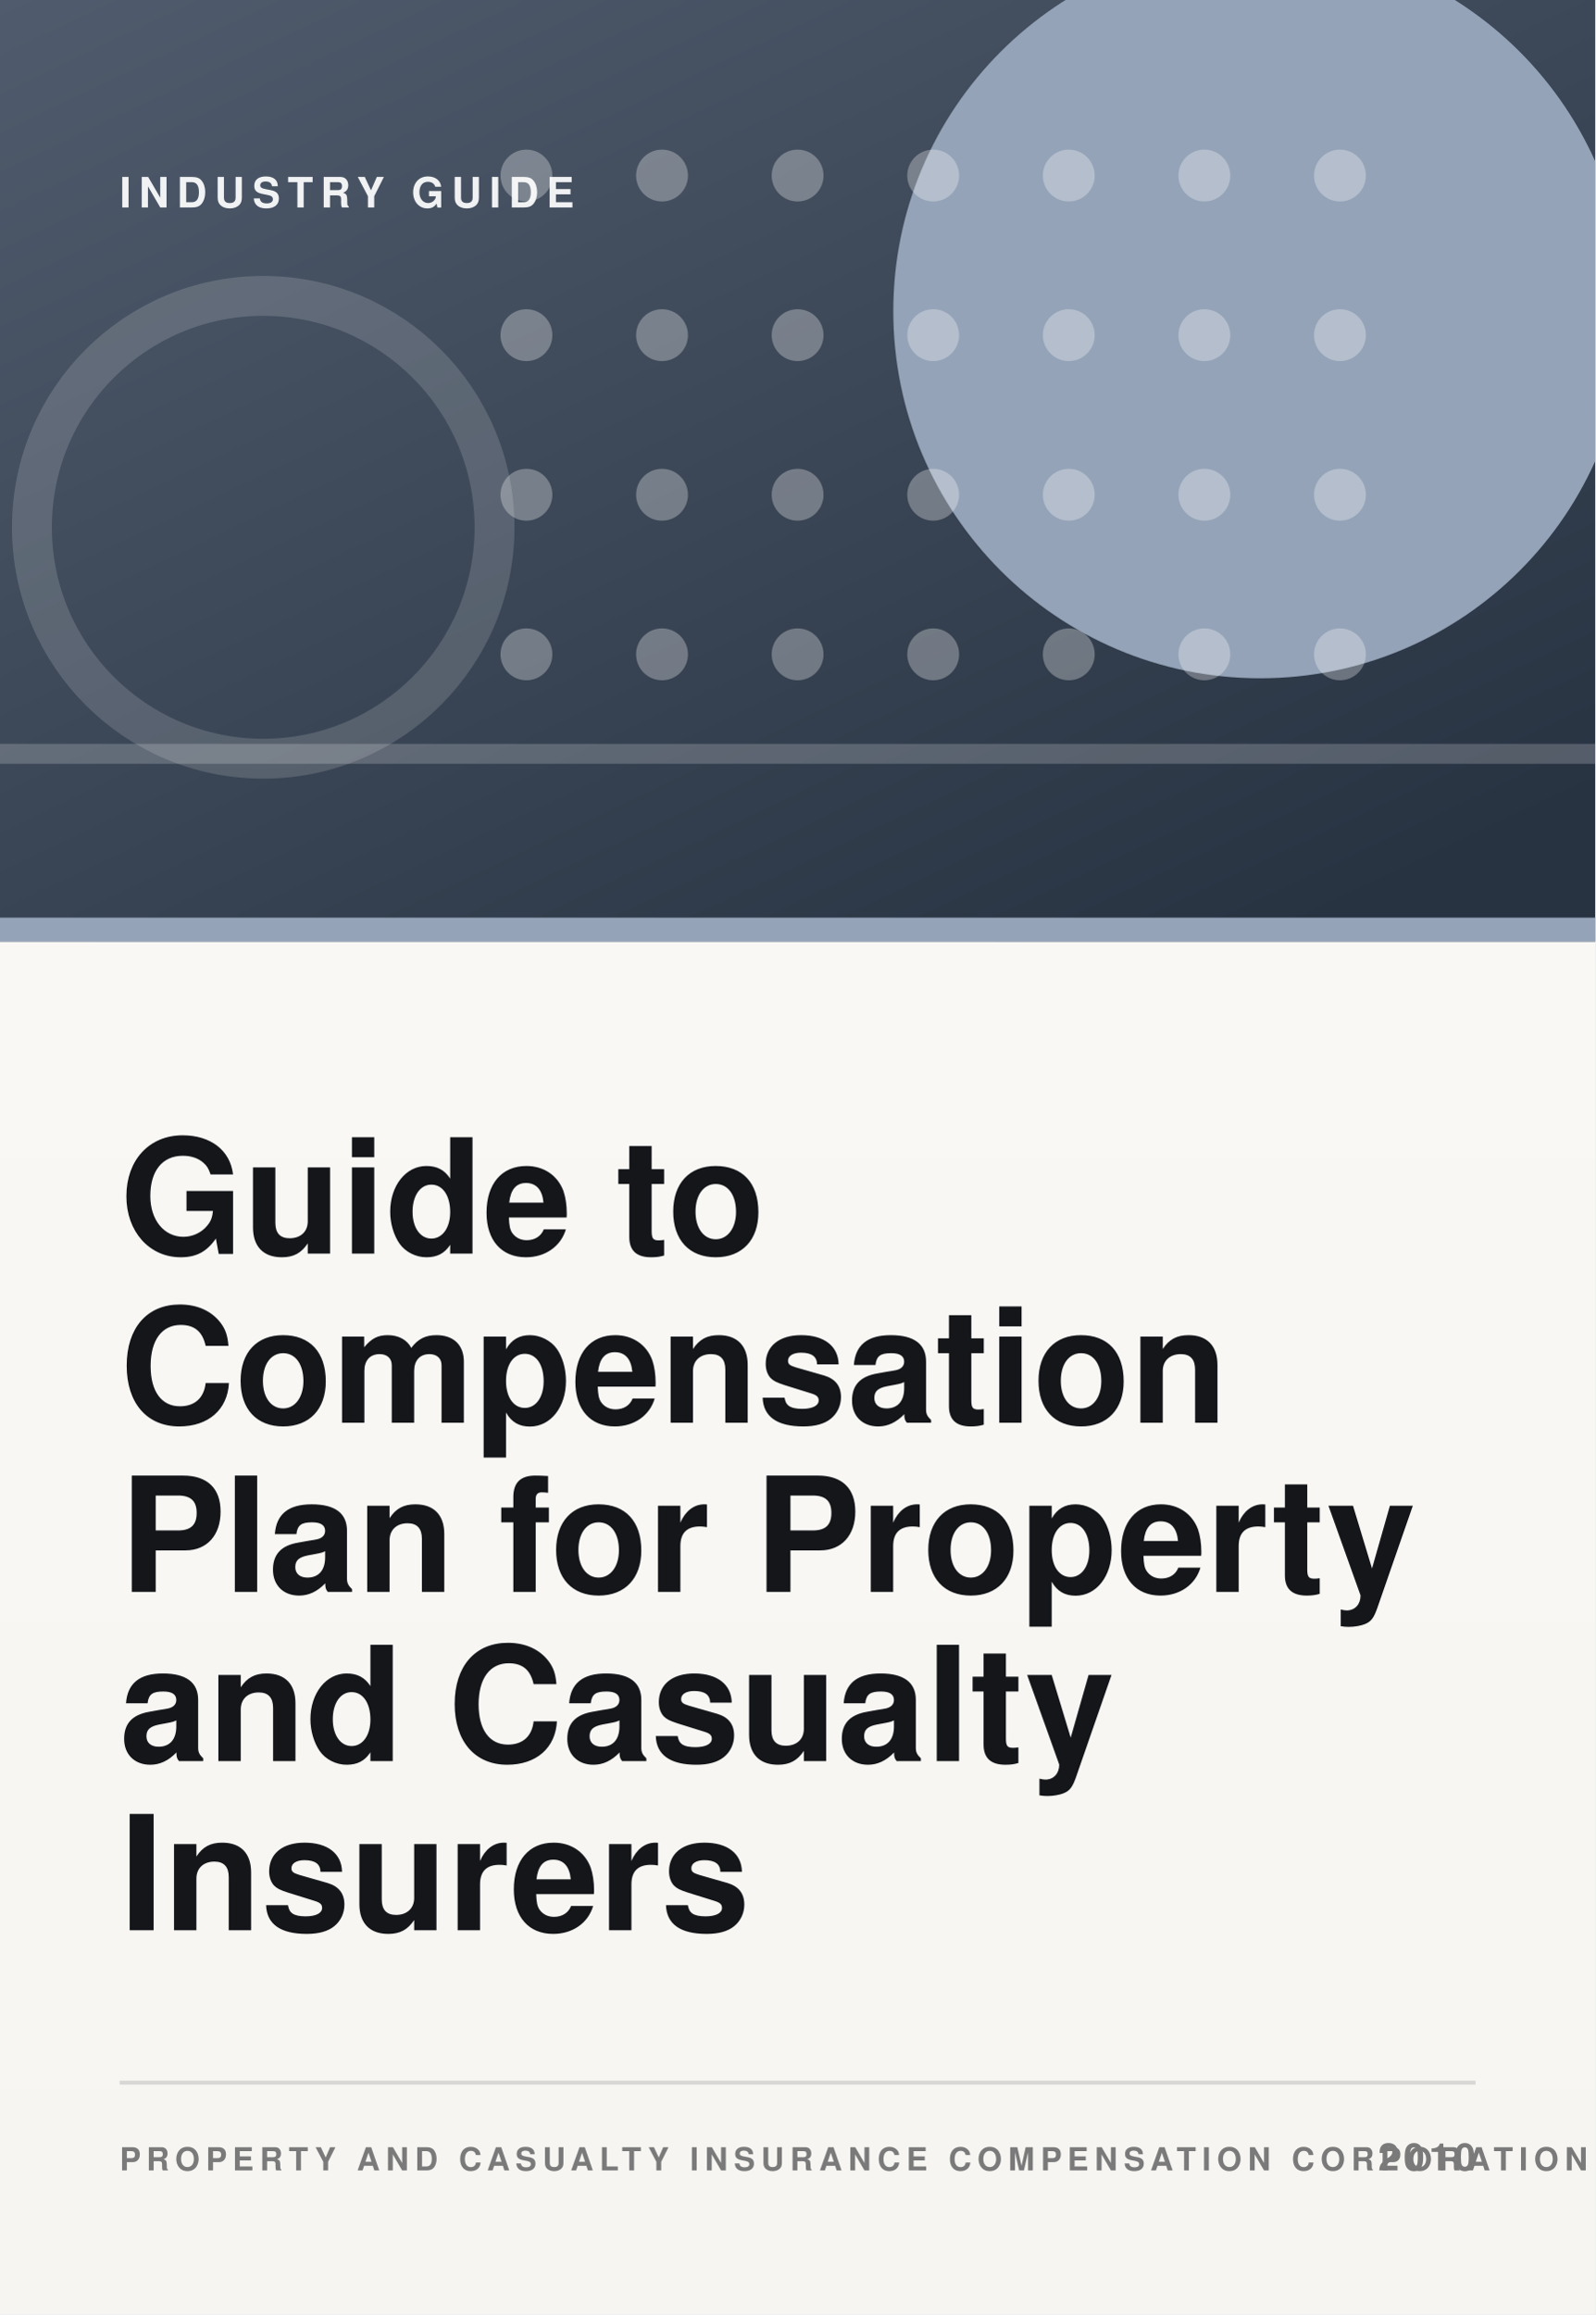
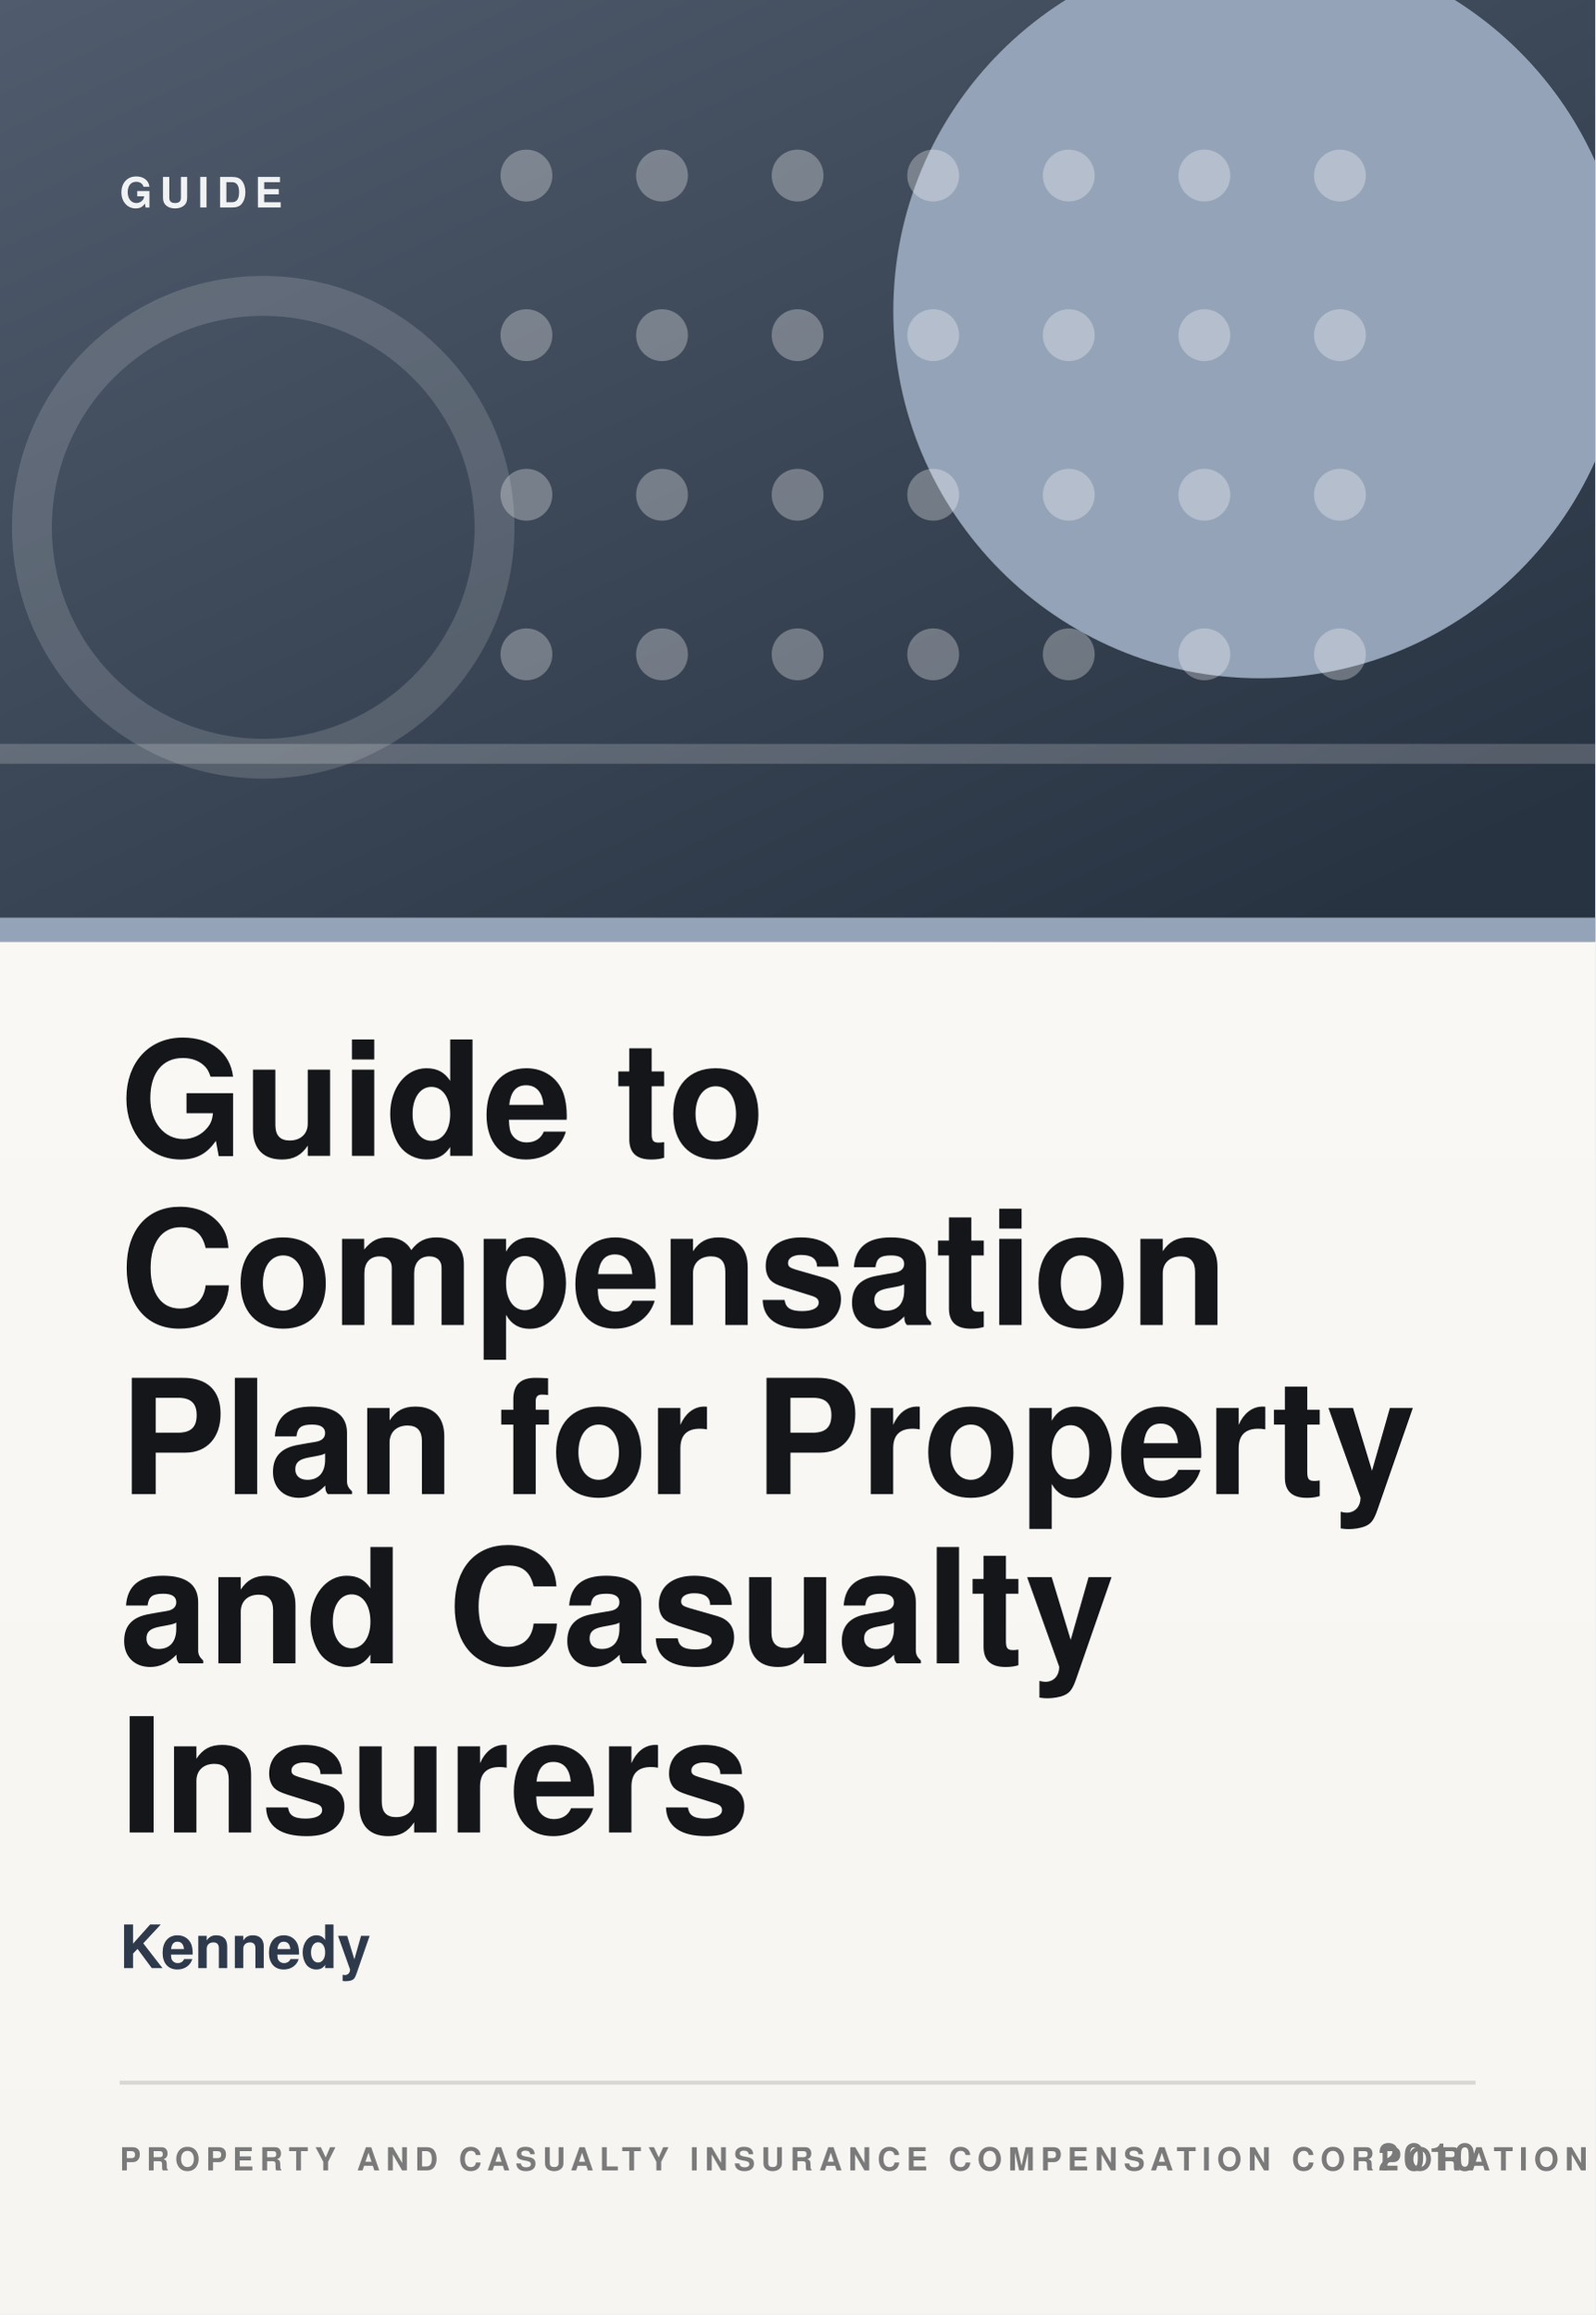
- <svg xmlns="http://www.w3.org/2000/svg" viewBox="0 0 400 580" width="400" height="580" role="img" aria-label="Cover of Guide to Compensation Plan for Property and Casualty Insurers — Property and Casualty Insurance Compensation Corporation — 2010">
+ <svg xmlns="http://www.w3.org/2000/svg" viewBox="0 0 400 580" width="400" height="580" role="img" aria-label="Cover of Guide to Compensation Plan for Property and Casualty Insurers — Kennedy — 2010">
  <defs>
-     <linearGradient id="band-c9ed1fe" x1="0" y1="0" x2="0.8" y2="1">
+     <linearGradient id="band-66c0200" x1="0" y1="0" x2="0.8" y2="1">
      <stop offset="0" stop-color="#505c6d" />
      <stop offset="1" stop-color="#283342" />
    </linearGradient>
-     <linearGradient id="paper-c9ed1fe" x1="0" y1="0" x2="0" y2="1">
+     <linearGradient id="paper-66c0200" x1="0" y1="0" x2="0" y2="1">
      <stop offset="0" stop-color="#fbfaf7" />
      <stop offset="1" stop-color="#f6f5f1" />
    </linearGradient>
-     <clipPath id="crop-c9ed1fe">
+     <clipPath id="crop-66c0200">
      <rect x="0" y="0" width="400" height="236" />
    </clipPath>
  </defs>
-   <rect x="0" y="0" width="400" height="580" fill="url(#paper-c9ed1fe)" />
-   <g clip-path="url(#crop-c9ed1fe)">
-     <rect x="0" y="0" width="400" height="236" fill="url(#band-c9ed1fe)" />
+   <rect x="0" y="0" width="400" height="580" fill="url(#paper-66c0200)" />
+   <g clip-path="url(#crop-66c0200)">
+     <rect x="0" y="0" width="400" height="236" fill="url(#band-66c0200)" />
    <circle cx="66" cy="132.16" r="58" fill="none" stroke="#ffffff" stroke-width="10" opacity="0.15" />
    <rect x="0" y="186.44" width="400" height="5" fill="#ffffff" opacity="0.2" />
    <circle cx="316" cy="78" r="92" fill="#94a3b8" />
    <circle cx="132" cy="44" r="6.5" fill="#ffffff" opacity="0.3" />
    <circle cx="166" cy="44" r="6.5" fill="#ffffff" opacity="0.3" />
    <circle cx="200" cy="44" r="6.5" fill="#ffffff" opacity="0.3" />
    <circle cx="234" cy="44" r="6.5" fill="#ffffff" opacity="0.3" />
    <circle cx="268" cy="44" r="6.5" fill="#ffffff" opacity="0.3" />
    <circle cx="302" cy="44" r="6.5" fill="#ffffff" opacity="0.3" />
    <circle cx="336" cy="44" r="6.5" fill="#ffffff" opacity="0.3" />
    <circle cx="132" cy="84" r="6.5" fill="#ffffff" opacity="0.3" />
    <circle cx="166" cy="84" r="6.5" fill="#ffffff" opacity="0.3" />
    <circle cx="200" cy="84" r="6.5" fill="#ffffff" opacity="0.3" />
    <circle cx="234" cy="84" r="6.5" fill="#ffffff" opacity="0.3" />
    <circle cx="268" cy="84" r="6.5" fill="#ffffff" opacity="0.3" />
    <circle cx="302" cy="84" r="6.5" fill="#ffffff" opacity="0.3" />
    <circle cx="336" cy="84" r="6.5" fill="#ffffff" opacity="0.3" />
    <circle cx="132" cy="124" r="6.5" fill="#ffffff" opacity="0.3" />
    <circle cx="166" cy="124" r="6.5" fill="#ffffff" opacity="0.3" />
    <circle cx="200" cy="124" r="6.5" fill="#ffffff" opacity="0.3" />
    <circle cx="234" cy="124" r="6.5" fill="#ffffff" opacity="0.3" />
    <circle cx="268" cy="124" r="6.5" fill="#ffffff" opacity="0.3" />
    <circle cx="302" cy="124" r="6.5" fill="#ffffff" opacity="0.3" />
    <circle cx="336" cy="124" r="6.5" fill="#ffffff" opacity="0.3" />
    <circle cx="132" cy="164" r="6.5" fill="#ffffff" opacity="0.3" />
    <circle cx="166" cy="164" r="6.5" fill="#ffffff" opacity="0.3" />
    <circle cx="200" cy="164" r="6.5" fill="#ffffff" opacity="0.3" />
    <circle cx="234" cy="164" r="6.5" fill="#ffffff" opacity="0.3" />
    <circle cx="268" cy="164" r="6.5" fill="#ffffff" opacity="0.3" />
    <circle cx="302" cy="164" r="6.5" fill="#ffffff" opacity="0.3" />
    <circle cx="336" cy="164" r="6.5" fill="#ffffff" opacity="0.3" />
  </g>
  <rect x="0" y="230" width="400" height="6" fill="#94a3b8" />
-   <text x="30" y="52" font-family="'Helvetica Neue', Helvetica, Arial, sans-serif" font-size="10.5" font-weight="700" fill="#ffffff" text-anchor="start" letter-spacing="1.9" opacity="0.92">INDUSTRY GUIDE</text>
-   <text x="30" y="314.2" font-family="'Helvetica Neue', Helvetica, Arial, sans-serif" font-size="40" font-weight="700" fill="#14161a" text-anchor="start">Guide to</text>
-   <text x="30" y="356.6" font-family="'Helvetica Neue', Helvetica, Arial, sans-serif" font-size="40" font-weight="700" fill="#14161a" text-anchor="start">Compensation</text>
-   <text x="30" y="399" font-family="'Helvetica Neue', Helvetica, Arial, sans-serif" font-size="40" font-weight="700" fill="#14161a" text-anchor="start">Plan for Property</text>
-   <text x="30" y="441.4" font-family="'Helvetica Neue', Helvetica, Arial, sans-serif" font-size="40" font-weight="700" fill="#14161a" text-anchor="start">and Casualty</text>
-   <text x="30" y="483.8" font-family="'Helvetica Neue', Helvetica, Arial, sans-serif" font-size="40" font-weight="700" fill="#14161a" text-anchor="start">Insurers</text>
+   <text x="30" y="52" font-family="'Helvetica Neue', Helvetica, Arial, sans-serif" font-size="10.5" font-weight="700" fill="#ffffff" text-anchor="start" letter-spacing="1.9" opacity="0.92">GUIDE</text>
+   <text x="30" y="289.7" font-family="'Helvetica Neue', Helvetica, Arial, sans-serif" font-size="40" font-weight="700" fill="#14161a" text-anchor="start">Guide to</text>
+   <text x="30" y="332.1" font-family="'Helvetica Neue', Helvetica, Arial, sans-serif" font-size="40" font-weight="700" fill="#14161a" text-anchor="start">Compensation</text>
+   <text x="30" y="374.5" font-family="'Helvetica Neue', Helvetica, Arial, sans-serif" font-size="40" font-weight="700" fill="#14161a" text-anchor="start">Plan for Property</text>
+   <text x="30" y="416.9" font-family="'Helvetica Neue', Helvetica, Arial, sans-serif" font-size="40" font-weight="700" fill="#14161a" text-anchor="start">and Casualty</text>
+   <text x="30" y="459.3" font-family="'Helvetica Neue', Helvetica, Arial, sans-serif" font-size="40" font-weight="700" fill="#14161a" text-anchor="start">Insurers</text>
+   <text x="30" y="493.3" font-family="'Helvetica Neue', Helvetica, Arial, sans-serif" font-size="15" font-weight="600" fill="#2e3a4c" text-anchor="start">Kennedy</text>
  <line x1="30" y1="522" x2="370" y2="522" stroke="#14161a" stroke-width="1" opacity="0.14" />
  <text x="30" y="544" font-family="'Helvetica Neue', Helvetica, Arial, sans-serif" font-size="8" font-weight="700" fill="#7a7a7b" text-anchor="start" letter-spacing="1.5">PROPERTY AND CASUALTY INSURANCE COMPENSATION CORPORATION</text>
  <text x="370" y="544" font-family="'Helvetica Neue', Helvetica, Arial, sans-serif" font-size="9.5" font-weight="600" fill="#7a7a7b" text-anchor="end" letter-spacing="1.1">2010</text>
</svg>
